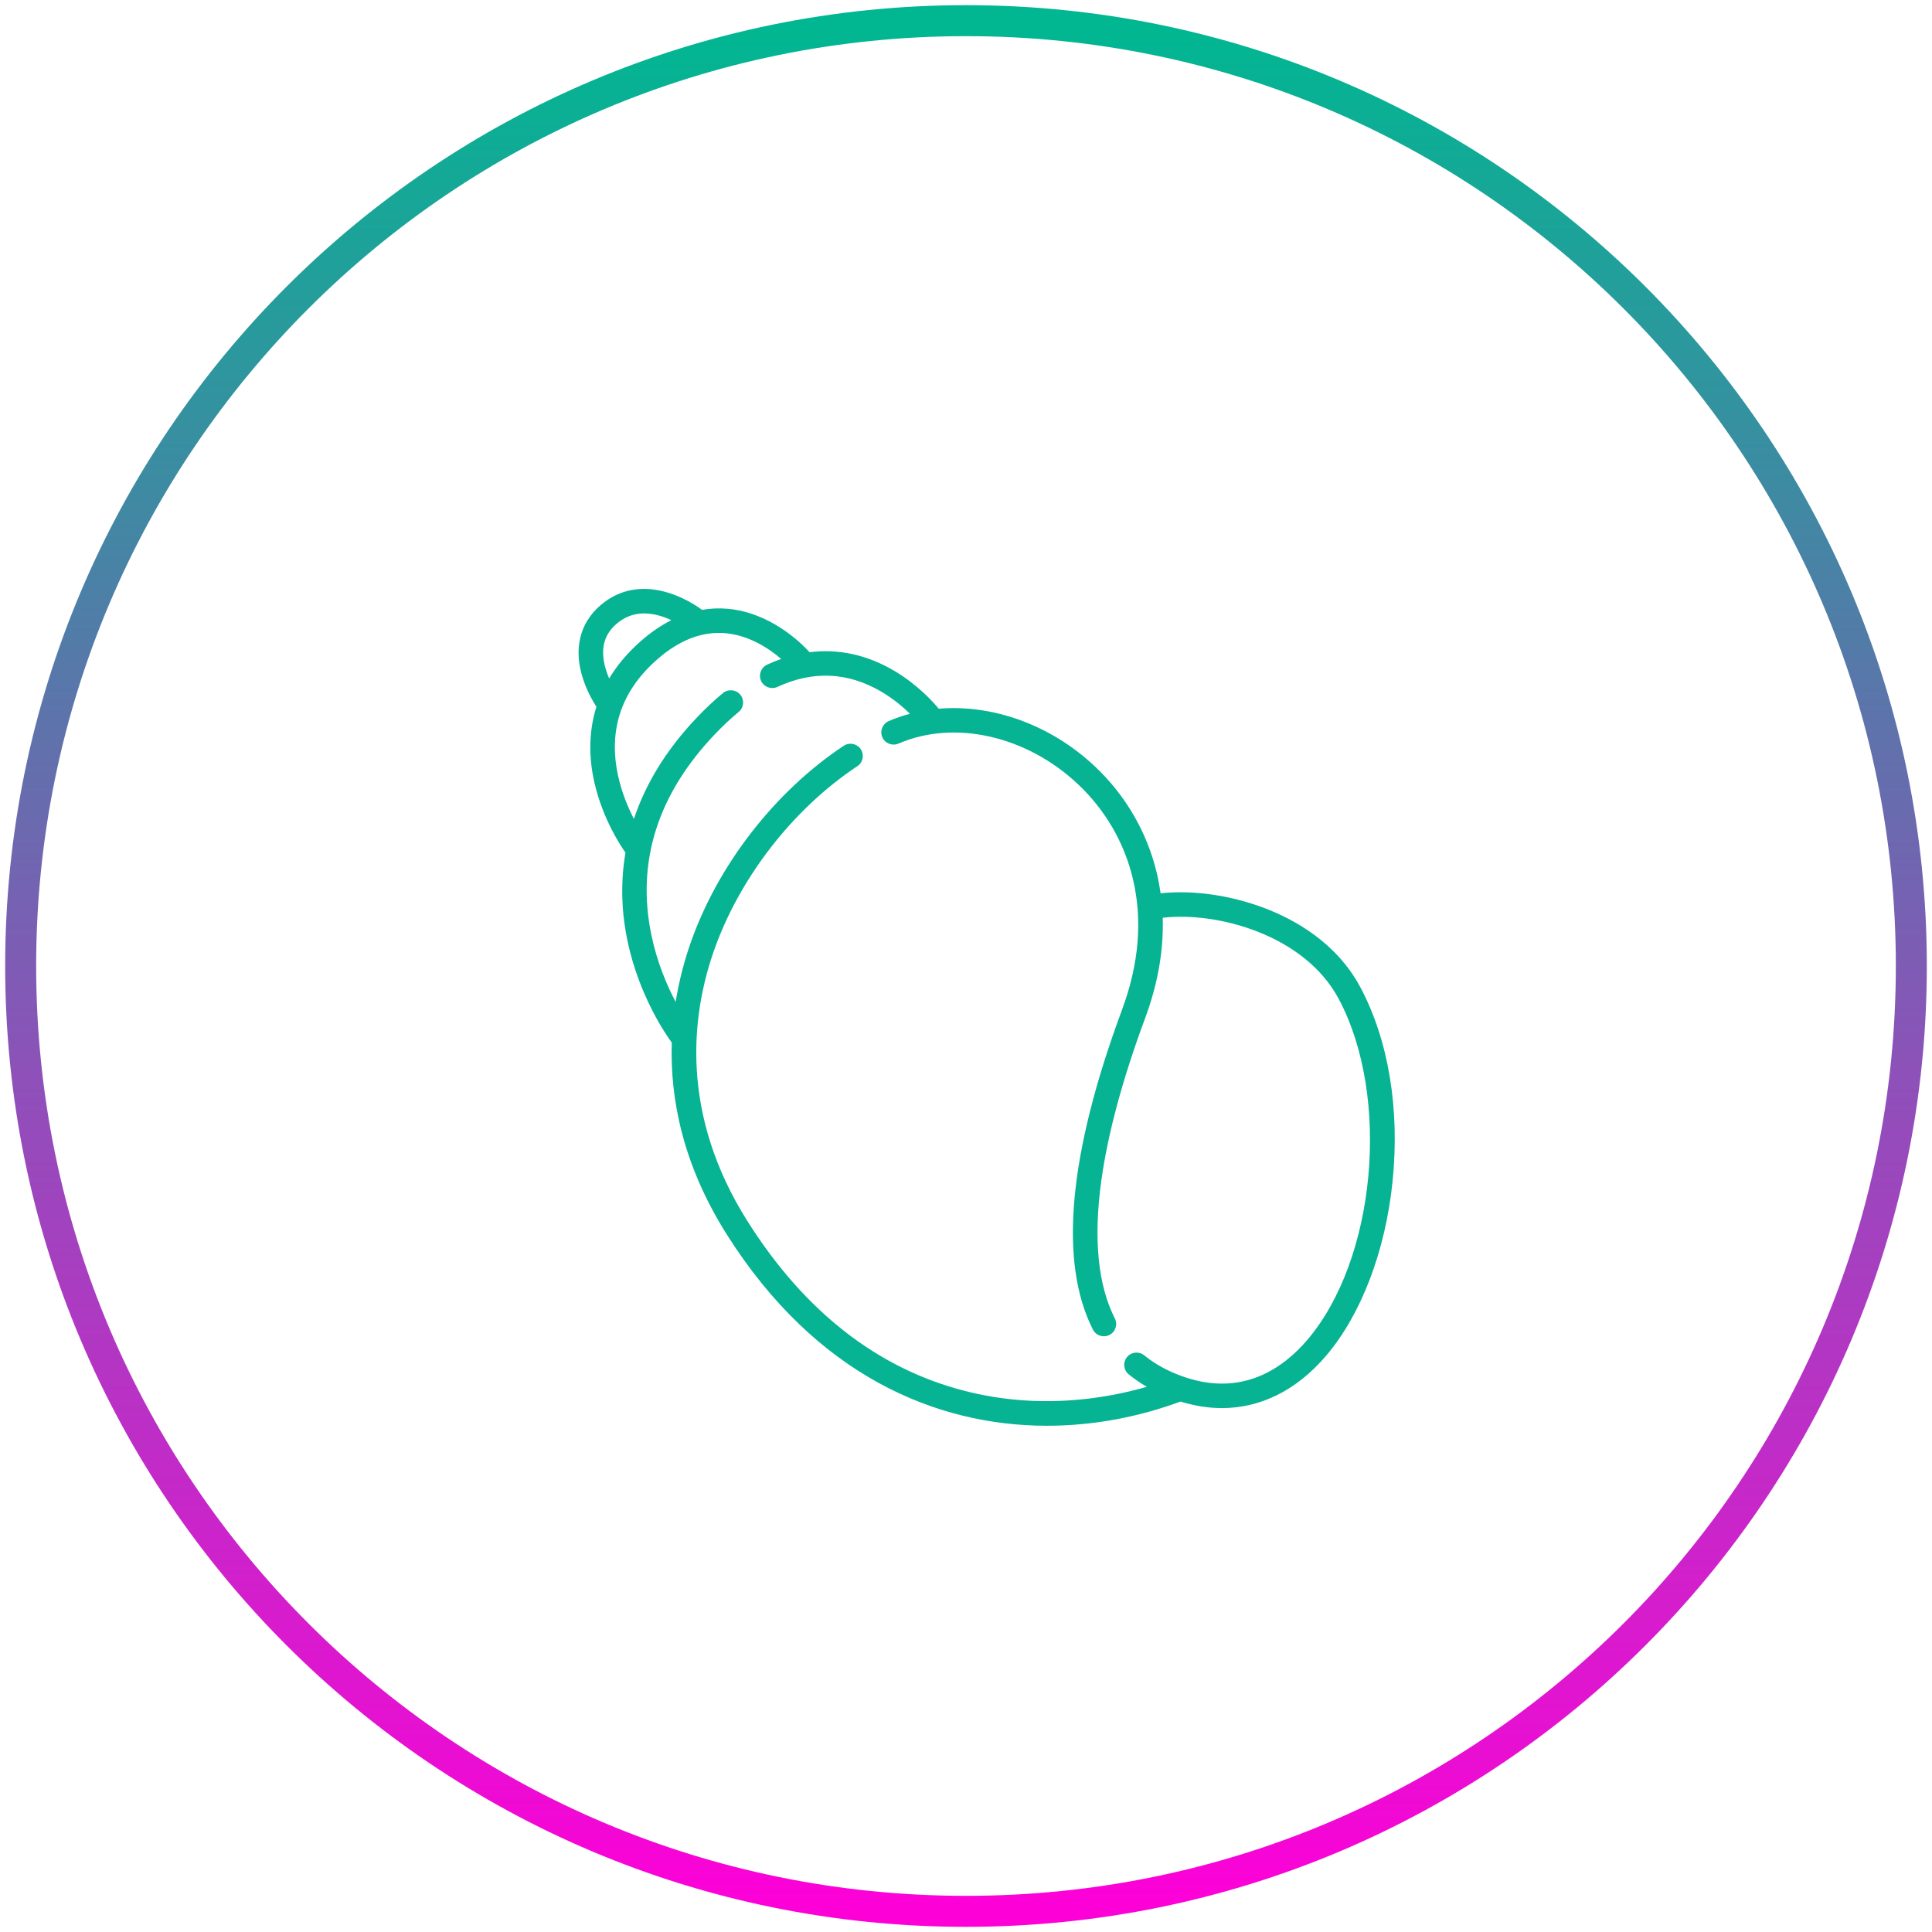
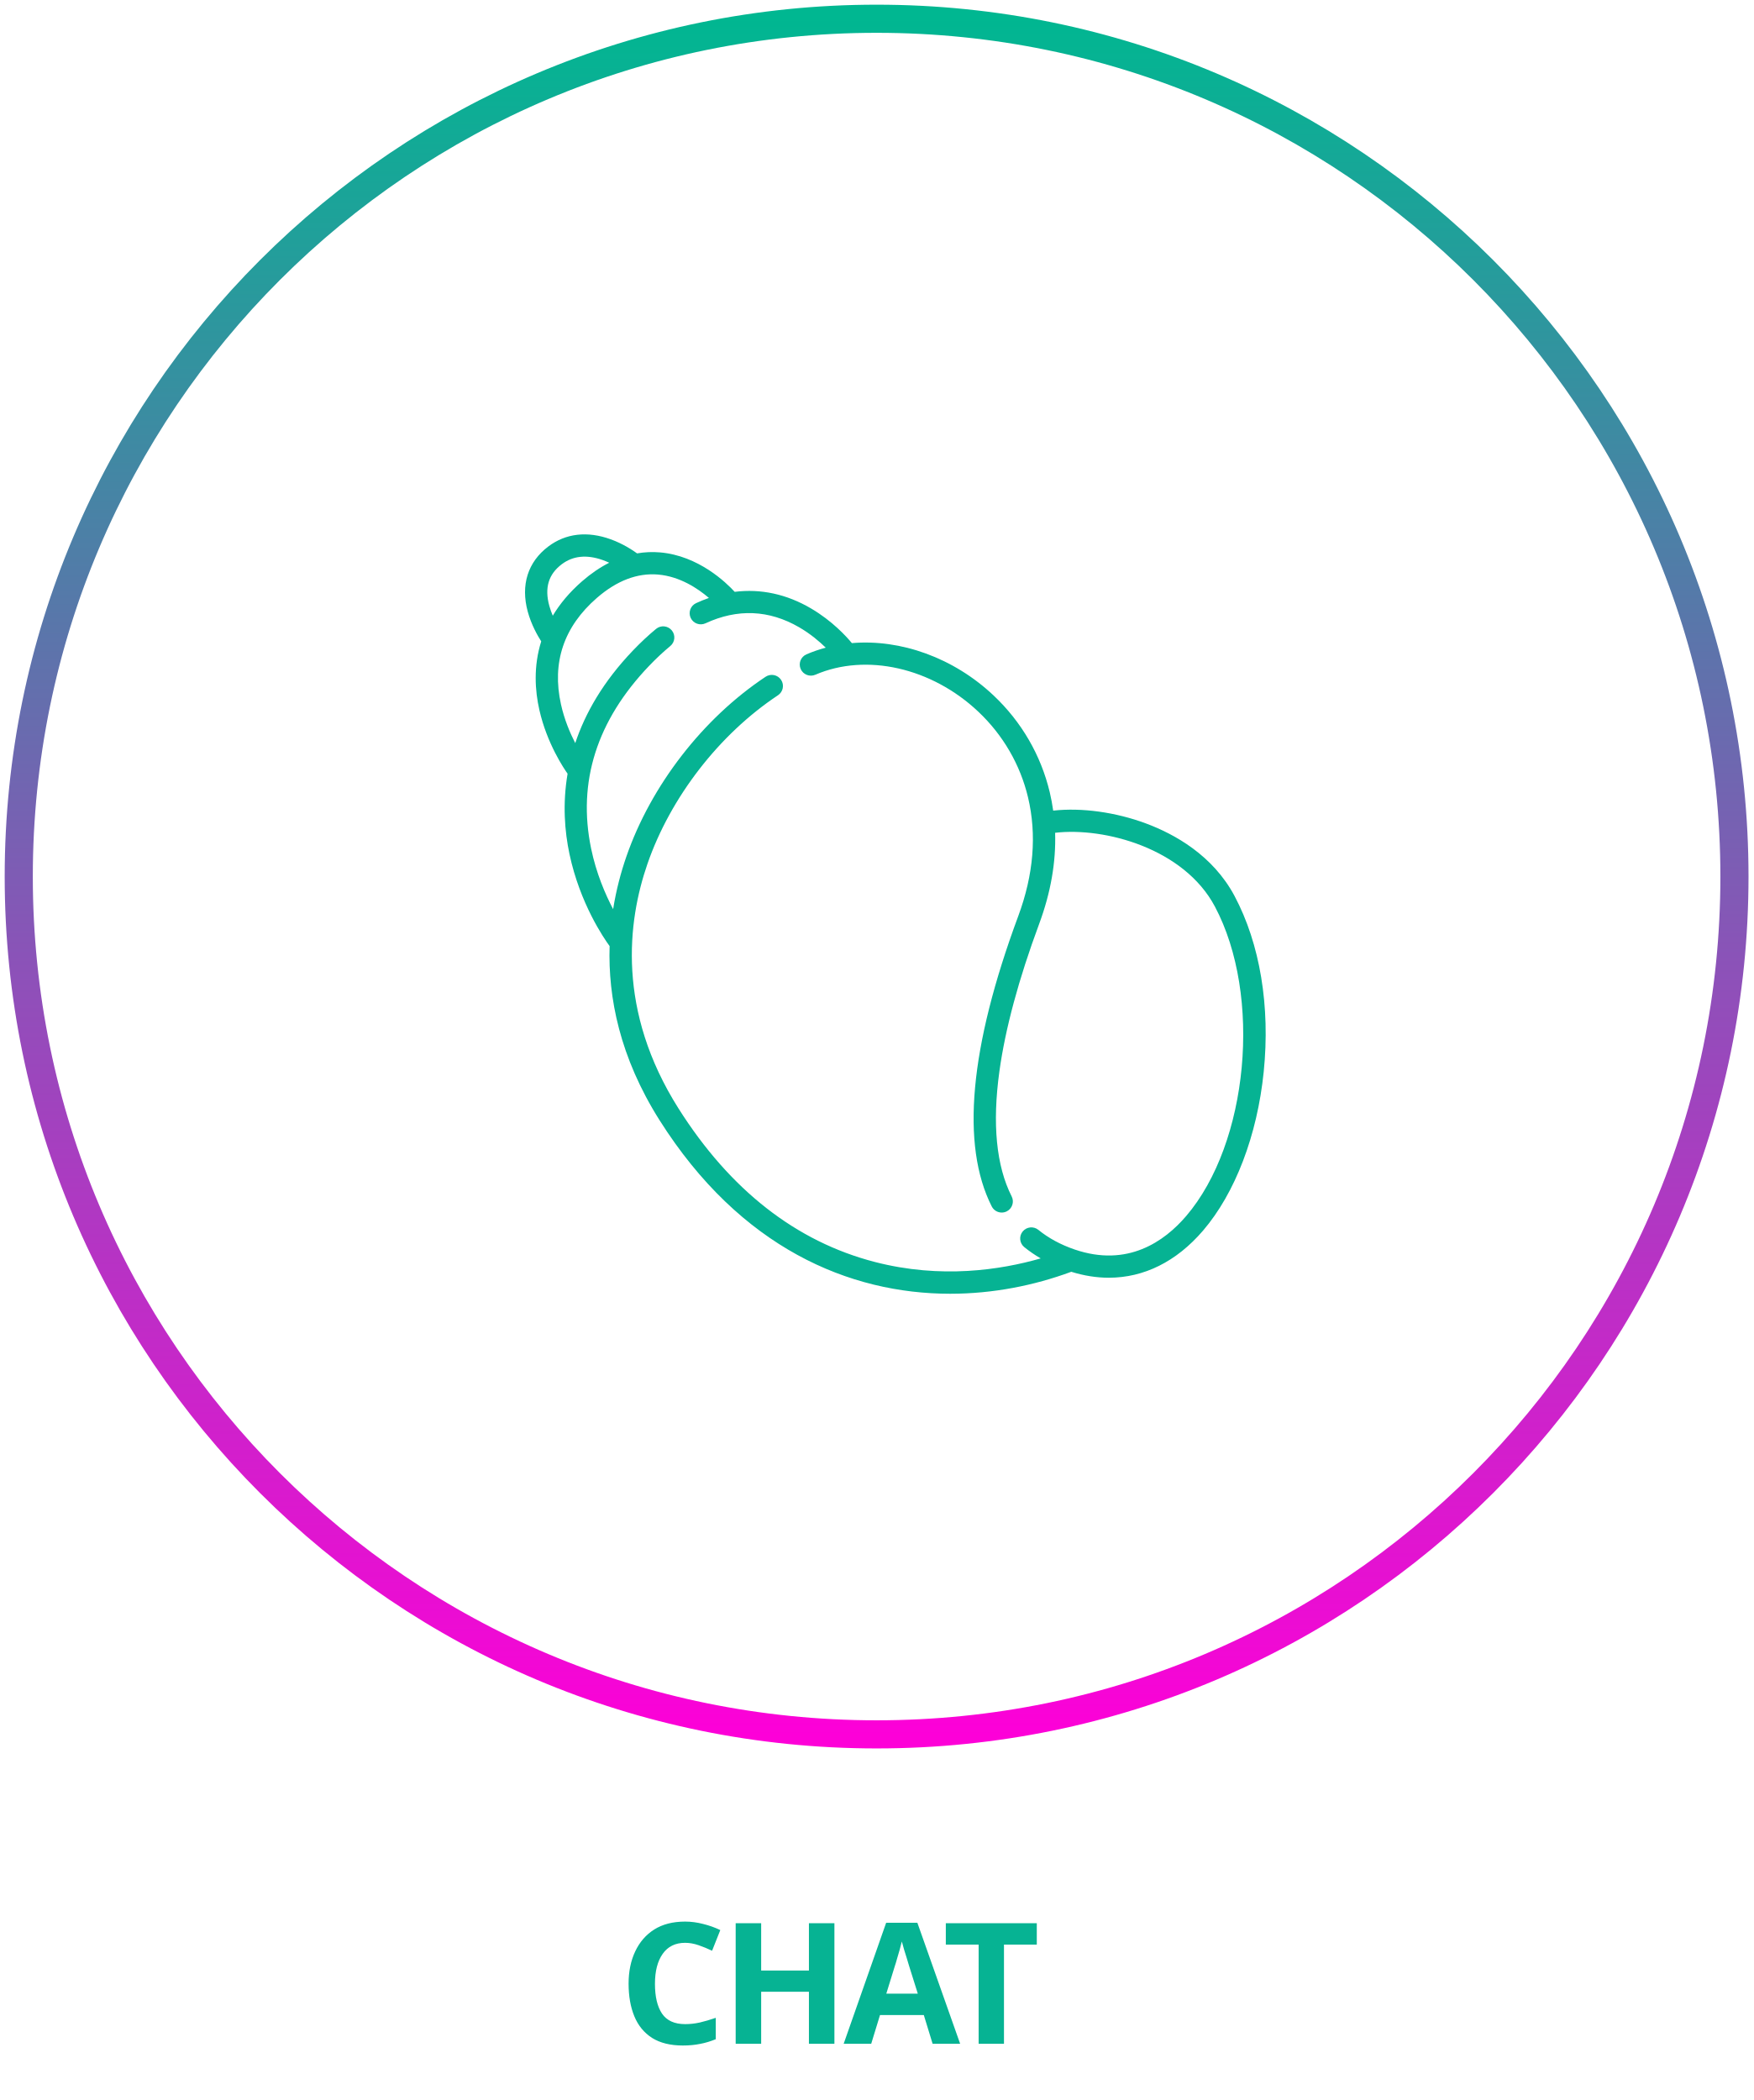
- <svg xmlns="http://www.w3.org/2000/svg" width="187px" height="187px" viewBox="0 0 187 187" version="1.1">
+ <svg xmlns="http://www.w3.org/2000/svg" width="187px" height="224px" viewBox="0 0 187 224" version="1.1">
  <defs>
    <linearGradient x1="50%" y1="-2.48949813e-15%" x2="50%" y2="100%" id="linearGradient-1">
      <stop stop-color="#00B791" offset="0%" />
      <stop stop-color="#FD00D8" offset="100%" />
    </linearGradient>
  </defs>
  <g id="White-Walls" stroke="none" stroke-width="1" fill="none" fill-rule="evenodd">
    <g id="Desktop-HD-Copy-2" transform="translate(-325, -449)">
-       <g id="chat" transform="translate(327, 451)">
+       <g id="chat-icon" transform="translate(327, 451)">
+         <g id="Logo-Copy" transform="translate(64, 199)" fill="#06B393" font-family="Gotham-Bold, Gotham" font-size="18" font-weight="bold" letter-spacing="-0.625" line-spacing="30">
+           <text id="CHAT">
+             <tspan x="0" y="17">CHAT</tspan>
+           </text>
+         </g>
        <circle id="Oval-5" stroke="url(#linearGradient-1)" stroke-width="3" cx="91.5" cy="91.5" r="91.5" />
        <g id="sea-snail" transform="translate(54, 55)" fill="#06B393" fill-rule="nonzero">
          <path d="M75.68,38.575 C73.366,34.227 69.272,31.968 66.244,30.839 C62.991,29.625 59.359,29.131 56.336,29.466 C56.242,28.806 56.122,28.15 55.967,27.5 C55.027,23.558 52.956,19.99 49.976,17.181 C45.696,13.146 40.067,11.156 34.862,11.598 C34.285,10.899 32.772,9.229 30.506,7.9 C27.902,6.371 25.142,5.78 22.363,6.129 C21.459,5.142 18.504,2.278 14.408,1.923 C13.582,1.851 12.763,1.888 11.953,2.027 C11.488,1.688 10.456,1.001 9.14,0.525 C6.653,-0.376 4.354,-0.113 2.493,1.285 C0.299,2.933 -0.483,5.404 0.291,8.242 C0.672,9.64 1.34,10.808 1.727,11.411 C0.887,14.086 1.061,16.665 1.529,18.728 C2.345,22.327 4.169,25.008 4.54,25.527 C3.991,28.749 4.23,31.686 4.739,34.092 C5.858,39.376 8.418,43.094 9.022,43.917 C8.848,49.383 10.101,55.769 14.354,62.497 C22.963,76.113 34.59,81 45.35,81 C49.909,81 54.312,80.12 58.264,78.657 C59.622,79.079 60.962,79.291 62.27,79.291 C66.008,79.29 69.476,77.581 72.318,74.266 C75.744,70.27 78.103,64.096 78.79,57.325 C79.5,50.335 78.395,43.677 75.68,38.575 Z M2.589,7.62 C2.065,5.701 2.503,4.249 3.927,3.179 C5.116,2.286 6.578,2.136 8.271,2.734 C8.521,2.822 8.758,2.921 8.98,3.024 C8,3.52 7.037,4.175 6.096,4.993 C4.729,6.182 3.709,7.423 2.96,8.674 C2.821,8.348 2.691,7.993 2.589,7.62 Z M70.507,72.725 C68.202,75.414 64.269,78.213 58.623,76.279 C57.139,75.771 55.839,75.068 54.757,74.188 C54.248,73.773 53.498,73.849 53.082,74.357 C52.666,74.864 52.742,75.612 53.252,76.026 C53.793,76.466 54.379,76.867 55.003,77.23 C50.755,78.453 44.378,79.439 37.312,77.61 C28.91,75.434 21.864,69.924 16.368,61.232 C9.781,50.814 10.931,41.3 13.055,35.154 C15.513,28.042 20.718,21.317 26.98,17.162 C27.528,16.799 27.676,16.062 27.312,15.517 C26.947,14.972 26.208,14.824 25.661,15.187 C18.98,19.62 13.426,26.795 10.804,34.381 C10.232,36.035 9.726,37.915 9.397,39.978 C8.557,38.381 7.597,36.148 7.05,33.515 C5.575,26.411 7.658,19.851 13.242,14.018 C13.989,13.238 14.747,12.528 15.496,11.909 C16.002,11.491 16.072,10.743 15.652,10.238 C15.232,9.734 14.482,9.664 13.976,10.083 C13.156,10.76 12.329,11.533 11.519,12.38 C8.325,15.717 6.416,19.081 5.357,22.265 C4.809,21.2 4.196,19.764 3.835,18.133 C2.845,13.668 4.132,9.849 7.661,6.781 C9.781,4.938 11.975,4.099 14.184,4.285 C16.521,4.482 18.453,5.784 19.613,6.78 C19.157,6.94 18.702,7.123 18.248,7.334 C17.652,7.61 17.393,8.316 17.67,8.91 C17.947,9.504 18.656,9.761 19.252,9.485 C22.661,7.905 26.018,8.046 29.23,9.904 C30.432,10.6 31.397,11.421 32.075,12.084 C31.374,12.272 30.686,12.507 30.019,12.796 C29.416,13.057 29.139,13.755 29.401,14.356 C29.663,14.957 30.364,15.233 30.967,14.972 C36.381,12.631 43.362,14.211 48.34,18.904 C50.982,21.395 52.818,24.557 53.65,28.048 C54.6,32.03 54.249,36.293 52.608,40.718 C47.416,54.718 46.465,65.137 49.781,71.687 C49.991,72.101 50.41,72.339 50.845,72.339 C51.026,72.339 51.209,72.298 51.381,72.212 C51.968,71.916 52.203,71.203 51.907,70.618 C50.263,67.372 49.823,62.882 50.598,57.274 C51.224,52.737 52.652,47.444 54.841,41.541 C56.072,38.221 56.639,34.971 56.541,31.83 C61.825,31.217 70.28,33.492 73.577,39.687 C78.64,49.2 77.177,64.947 70.507,72.725 Z" id="Shape" />
        </g>
      </g>
    </g>
  </g>
</svg>
